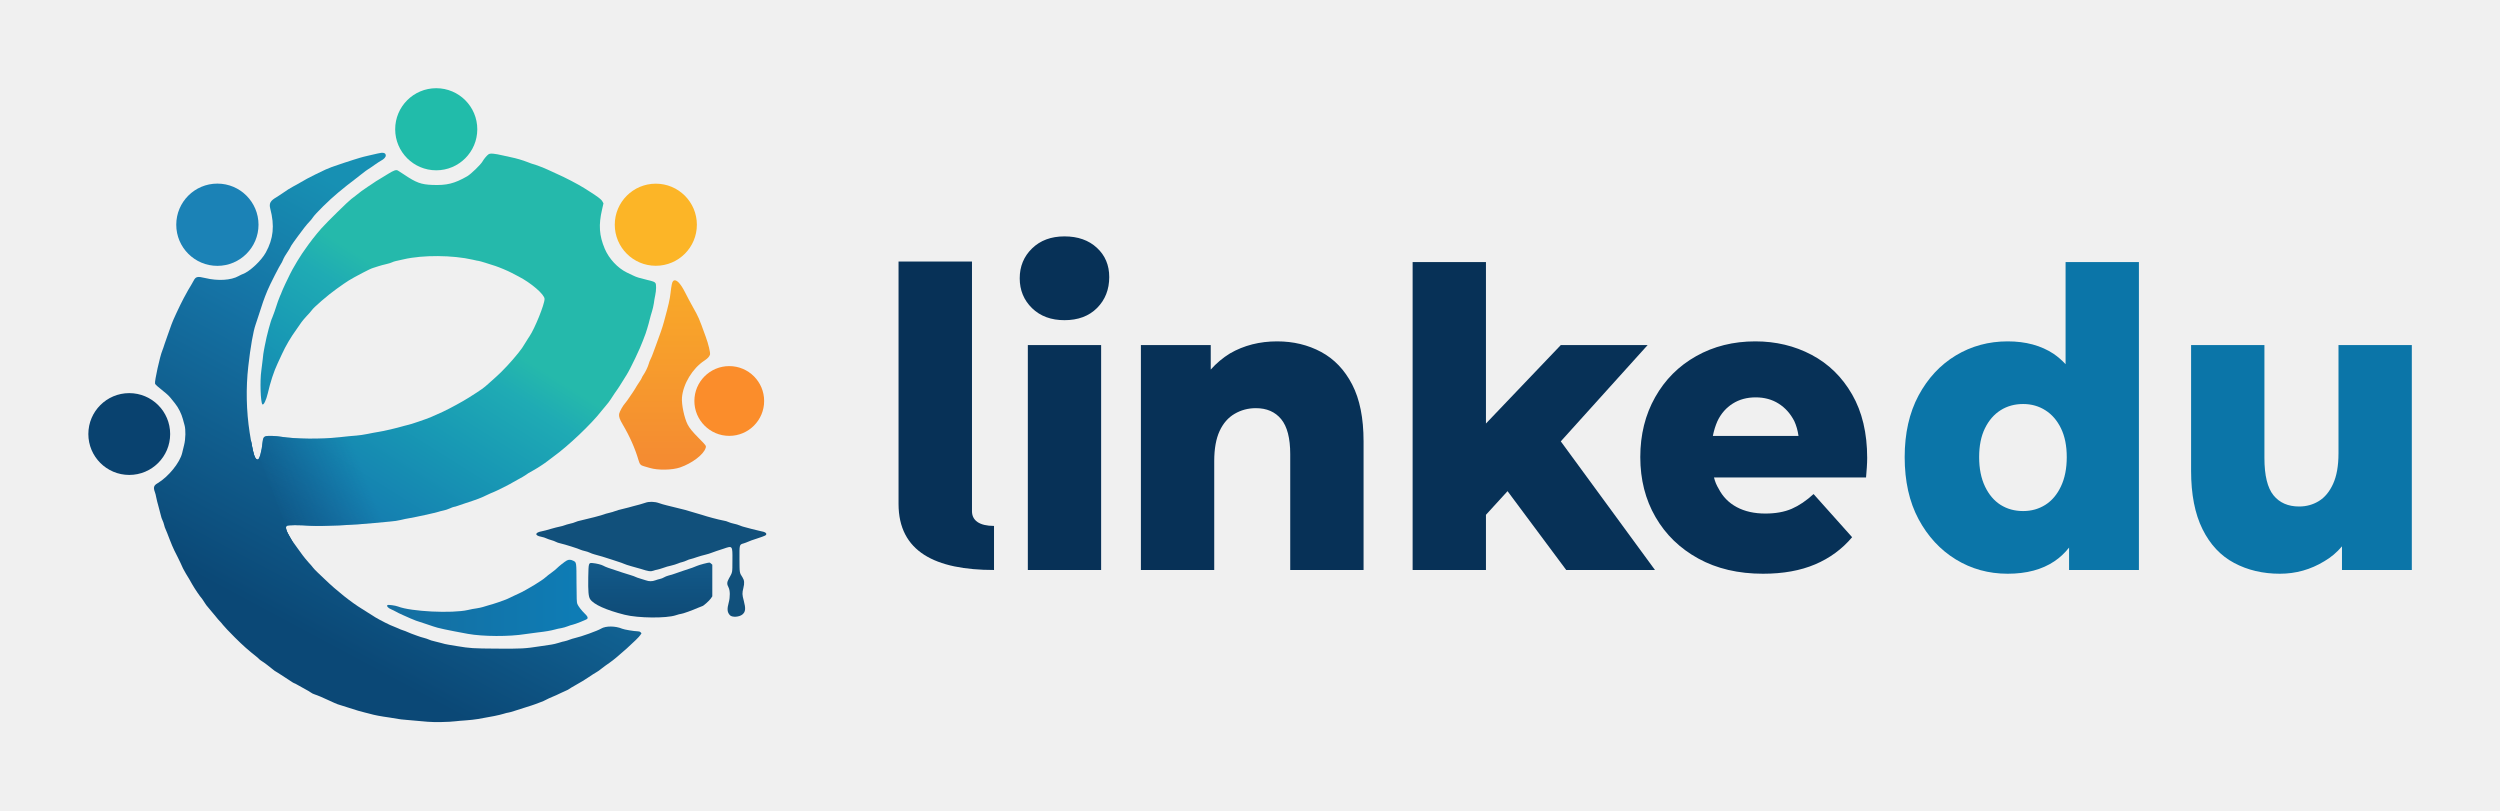
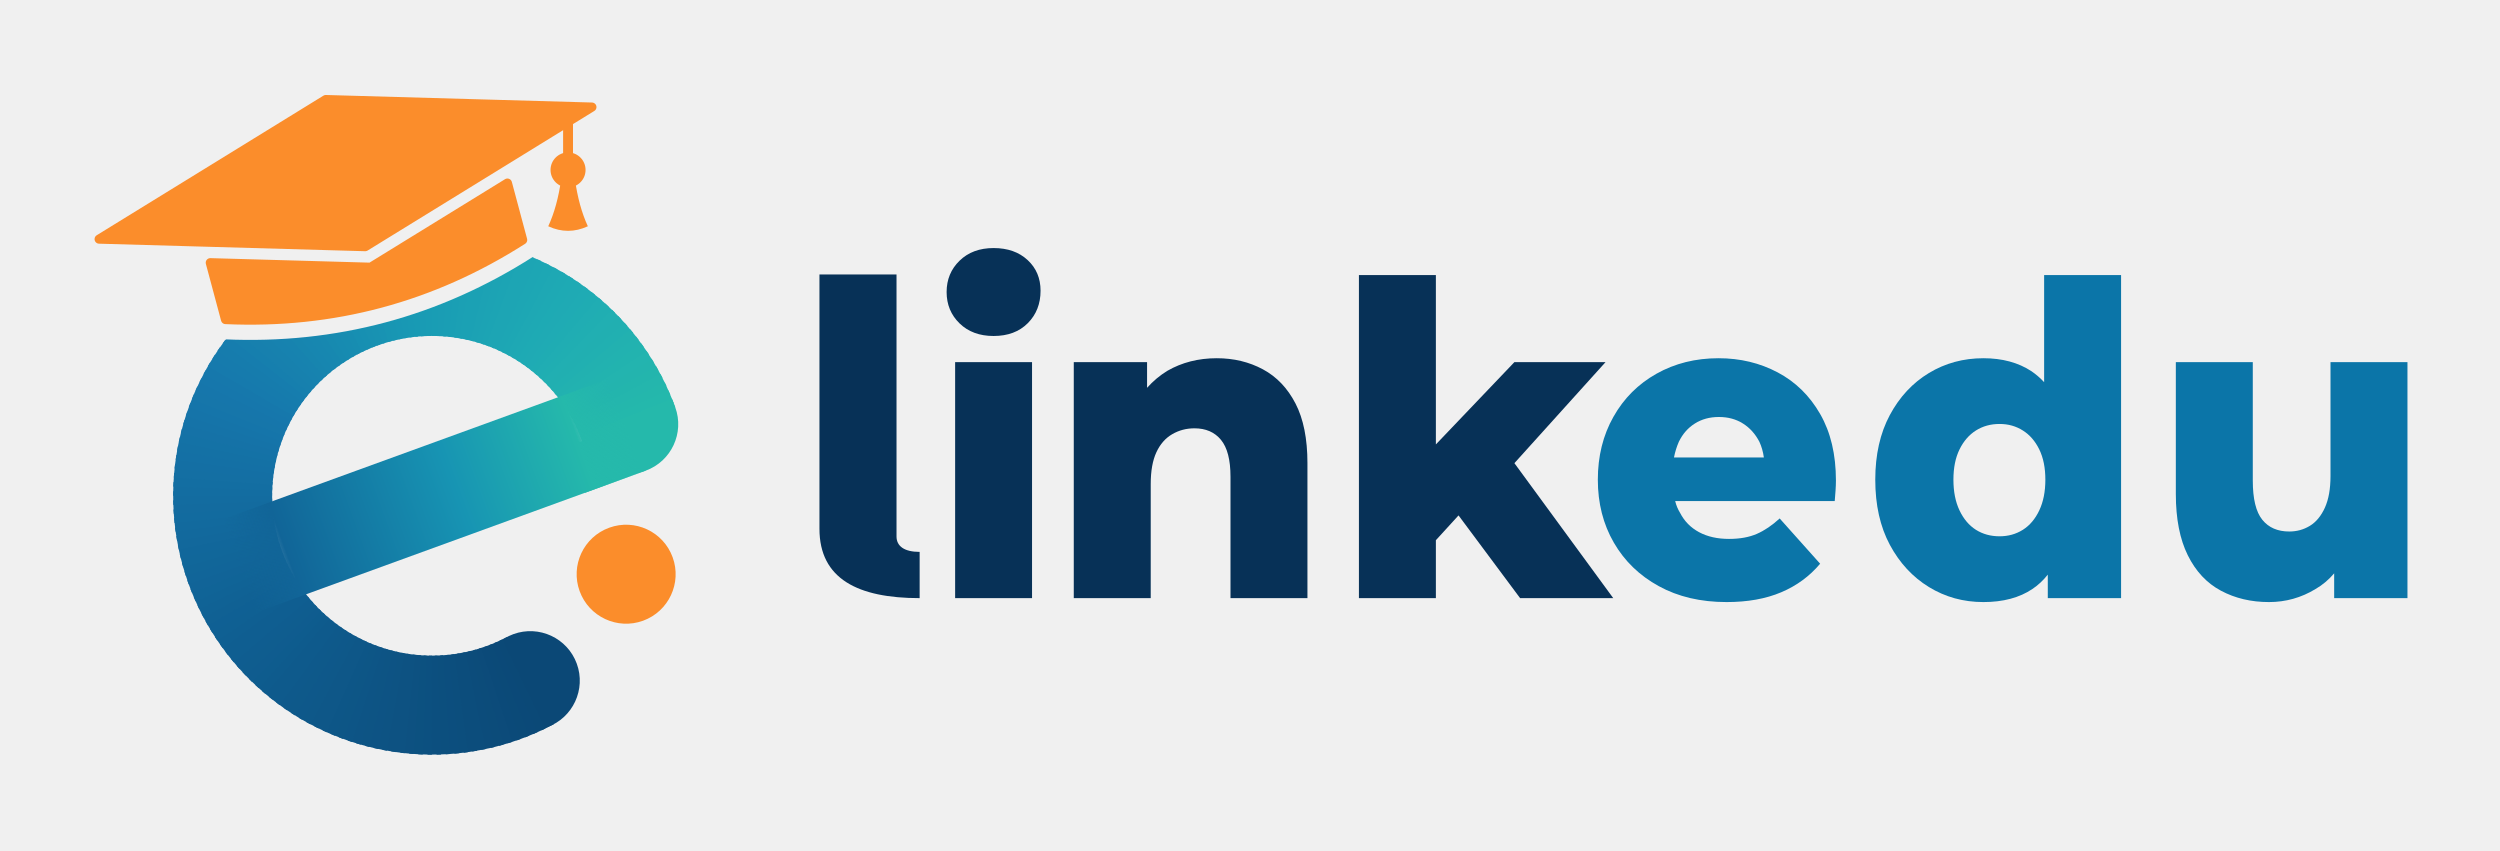
- <svg xmlns="http://www.w3.org/2000/svg" viewBox="-24 -24 680.825 220.7" role="img" aria-labelledby="t">
+ <svg xmlns="http://www.w3.org/2000/svg" viewBox="-24 -24 648.784 220.7" role="img" aria-labelledby="t">
  <defs>
-     <linearGradient id="gC" gradientUnits="userSpaceOnUse" x1="400" y1="830" x2="664" y2="336">
-       <stop offset="0" stop-color="#0b4876" />
-       <stop offset=".64" stop-color="#1573a5" />
-       <stop offset="1" stop-color="#1790b3" />
+     <linearGradient id="gb" gradientUnits="userSpaceOnUse" x1="-275" y1="0" x2="275" y2="0">
+       <stop offset="0.9%" stop-color="#116598" stop-opacity="0" />
+       <stop offset="12.7%" stop-color="#116598" stop-opacity="1" />
+       <stop offset="55.5%" stop-color="#1794b3" stop-opacity="1" />
+       <stop offset="87.3%" stop-color="#25b9ab" stop-opacity="1" />
+       <stop offset="99.1%" stop-color="#25b9ab" stop-opacity="0" />
    </linearGradient>
-     <linearGradient id="gE" gradientUnits="userSpaceOnUse" x1="300" y1="605" x2="478" y2="321">
-       <stop offset="0" stop-color="#1677ac" />
-       <stop offset=".2" stop-color="#1583b1" />
-       <stop offset=".55" stop-color="#1899b4" />
-       <stop offset=".85" stop-color="#1fabb4" />
-       <stop offset="1" stop-color="#25b9ab" />
-     </linearGradient>
-     <linearGradient id="gS" gradientUnits="userSpaceOnUse" x1="470" y1="0" x2="720" y2="0">
-       <stop offset="0" stop-color="#156ea0" />
-       <stop offset="1" stop-color="#0e7cb5" />
-     </linearGradient>
-     <linearGradient id="gO" gradientUnits="userSpaceOnUse" x1="0" y1="320" x2="0" y2="580">
-       <stop offset="0" stop-color="#f9aa28" />
-       <stop offset="1" stop-color="#f48a32" />
-     </linearGradient>
-     <linearGradient id="gB" gradientUnits="userSpaceOnUse" x1="0" y1="706" x2="0" y2="781">
-       <stop offset="0" stop-color="#135a8a" />
-       <stop offset="1" stop-color="#0e4b77" />
-     </linearGradient>
-     <linearGradient id="gF" gradientUnits="userSpaceOnUse" x1="279" y1="552" x2="400" y2="504.6">
-       <stop offset="0" stop-color="#fff" />
-       <stop offset="1" stop-color="#fff" stop-opacity="0" />
-     </linearGradient>
-     <mask id="mF" maskUnits="userSpaceOnUse" x="0" y="0" width="1075" height="1000">
-       <rect width="1075" height="1000" fill="url(#gF)" />
+     <mask id="m" maskUnits="userSpaceOnUse" x="-700" y="-700" width="1400" height="1400">
+       <rect x="-700" y="-700" width="1400" height="1400" fill="#fff" />
+       <g transform="rotate(-15) translate(0 -75) scale(0.8)">
+         <rect x="-242" y="-700" width="484" height="500" fill="#000" />
+         <path fill="#000" stroke="#000" stroke-width="52" stroke-linejoin="round" d="M -202 -277.3 L 0 -217 L 202 -277.3 L 202 -200 Q 0 -136 -202 -200 Z" />
+       </g>
    </mask>
-     <clipPath id="cF">
-       <polygon points="267.1,535.2 392.8,486 462,662.9 336.3,712.1" />
-     </clipPath>
  </defs>
-   <g transform="translate(-11.2 -12.2) scale(0.2)">
-     <path fill="url(#gE)" d="M 601.2 151.1 C 599.1 152.5, 595.1 157.2, 593.1 160.7 C 590.6 165.2, 577.2 178.1, 572.2 181 C 554.7 191, 544.3 193.6, 524.5 192.8 C 509.5 192.2, 502.7 189.8, 486.4 178.8 C 482.5 176.2, 478.7 173.7, 477.9 173.3 C 475.5 171.8, 472.5 172.8, 464.4 177.8 C 460.1 180.5, 455 183.6, 453.1 184.7 C 449.7 186.6, 447.3 188.2, 441.9 191.9 C 440.3 192.9, 438.1 194.4, 436.9 195.2 C 431.1 198.9, 424.9 203.6, 420.2 207.5 C 418.8 208.7, 416.1 210.7, 414.3 212 C 410.6 214.6, 380.3 244.4, 373.7 251.9 C 365.6 261.1, 357.7 271.3, 351.6 280.2 C 350 282.6, 348.1 285.4, 347.2 286.5 C 345 289.5, 336.9 302.9, 334.3 307.8 C 333.1 310.2, 331.6 313, 331 314.1 C 328.8 318.2, 320.1 336.7, 319.4 339.1 C 318.9 340.4, 318.1 342.6, 317.4 343.8 C 316.2 346.2, 313.3 354.4, 309.8 365.3 C 308.6 368.8, 307.3 372.3, 306.9 373.1 C 304.7 377.2, 299 398.4, 296.6 411.6 C 296.4 412.6, 295.9 415.4, 295.4 417.8 C 294.9 420.2, 294.1 425.6, 293.8 429.7 C 293.4 433.8, 292.5 441.1, 291.8 445.9 C 289.8 459.5, 290.8 489.1, 293.3 491.6 C 294.9 493.2, 298.5 485.7, 300.6 476.7 C 304.2 461.1, 308.9 446.7, 314 435.9 C 315.2 433.5, 317.7 428, 319.7 423.6 C 324.9 412.1, 332.2 399.8, 339.7 389.5 C 342.2 386.1, 345.1 381.9, 346.3 380 C 347.6 378.1, 350.9 374.2, 353.7 371.2 C 356.6 368.3, 359.5 364.9, 360.4 363.6 C 362.9 359.7, 382.9 342.4, 394.1 334.5 C 411 322.5, 410.6 322.7, 429.4 312.7 C 435.4 309.5, 441.9 306.4, 443.8 305.9 C 445.6 305.4, 449.2 304.3, 451.6 303.4 C 454 302.6, 458.5 301.4, 461.7 300.7 C 464.8 300, 468.5 298.9, 469.8 298.2 C 471.1 297.6, 473.2 296.8, 474.4 296.6 C 475.6 296.3, 480.6 295.2, 485.6 294.1 C 511.8 288, 552.5 288.3, 580.1 294.7 C 583.7 295.6, 587.2 296.3, 587.8 296.3 C 588.4 296.3, 592.4 297.4, 596.8 298.8 C 601.1 300.2, 607.4 302.2, 610.6 303.2 C 616.1 305, 627.7 309.9, 632.2 312.3 C 633.2 312.9, 637.5 315.1, 641.8 317.3 C 659.2 326.2, 677.5 342, 677.5 348.1 C 677.5 355.4, 664.3 388.1, 656.9 399.1 C 655.9 400.4, 653.9 403.7, 652.3 406.3 C 647.2 414.6, 646.4 415.9, 641.8 421.6 C 633 432.7, 619.6 447.1, 611.2 454.4 C 608.3 457, 603.6 461.2, 600.7 463.8 C 595 469, 591.8 471.4, 574.7 482.2 C 566.2 487.6, 548.8 497.1, 538.8 501.8 C 533.5 504.3, 531.7 505.1, 522.2 509.2 C 517.1 511.4, 493.6 519.4, 492.2 519.4 C 491.7 519.4, 488.9 520.1, 485.9 521 C 476.5 523.8, 458.2 528.1, 451.3 529.1 C 447.6 529.7, 440.9 530.9, 436.3 531.9 C 431.6 532.9, 424.9 533.8, 421.3 534.1 C 417.6 534.3, 407.1 535.3, 397.8 536.4 C 372.5 539.2, 339.3 538.9, 317.8 535.6 C 310.7 534.5, 301.1 534.2, 298.3 534.9 C 295 535.8, 294.1 537.5, 293.5 543.5 C 292.5 555, 289.2 566.9, 286.9 566.9 C 283.4 566.9, 281.6 561.9, 277.8 541.5 L 277.5 540.1 274.1 541.5 C 272.2 542.2, 270.6 543, 270.6 543.3 C 270.6 543.9, 325.6 684.5, 326 684.9 C 326.1 685.1, 328.2 684.4, 330.7 683.5 C 335.9 681.4, 335.9 681.5, 331.4 673.6 C 325 662.3, 324.2 659.3, 326.5 657 C 327.7 655.8, 342.9 655.7, 359 656.9 C 373.6 657.9, 418.9 655.9, 446.3 653.1 C 452.6 652.4, 461.9 651.6, 466.9 651.2 C 472.2 650.8, 478.3 649.9, 481.7 649 C 484.9 648.2, 490.1 647.1, 493.3 646.6 C 501 645.4, 529.6 639.1, 533 637.9 C 534.4 637.4, 537.4 636.6, 539.5 636.2 C 541.7 635.8, 545.6 634.6, 548.2 633.4 C 550.8 632.2, 553.5 631.2, 554.1 631.2 C 554.8 631.2, 556.9 630.6, 558.8 629.9 C 560.6 629.3, 565.6 627.6, 569.7 626.2 C 586 620.9, 590.2 619.3, 597.6 615.7 C 601.9 613.7, 607 611.3, 609.1 610.6 C 612.9 609.1, 631 600, 633.8 598.1 C 634.6 597.5, 638.4 595.4, 642.2 593.4 C 646 591.4, 650 589.1, 651.2 588.2 C 653.3 586.5, 656.3 584.7, 662.5 581.3 C 667.8 578.4, 678 571.7, 681.2 569.1 C 682.8 567.8, 686.5 565.1, 689.4 562.9 C 709.7 548.3, 741.3 518.3, 754.9 500.7 C 756.4 498.8, 759.3 495.4, 761.2 493.1 C 763.2 490.9, 766.1 487.1, 767.6 484.7 C 772.2 477.6, 773.6 475.5, 776.4 471.6 C 777.9 469.5, 780.8 465.1, 782.8 461.7 C 784.9 458.3, 787.7 453.8, 789.1 451.6 C 794.1 443.9, 808.1 414.4, 811.3 405.2 C 812.2 402.5, 813.3 399.6, 813.7 398.9 C 814.8 396.8, 819.3 382.2, 820.6 376.3 C 821.3 373.3, 822.7 368.4, 823.7 365.3 C 824.7 362.2, 825.9 357.1, 826.3 354.1 C 826.7 351, 827.5 346, 828.2 343 C 829.6 336.3, 829.8 328.3, 828.5 326.5 C 827.3 324.8, 825.6 324.1, 817.5 322.2 C 806.7 319.6, 802.6 318.4, 798.2 316.2 C 795.9 315.1, 792 313.2, 789.4 312 C 777 305.9, 765.3 293.4, 759.5 279.8 C 751.9 261.9, 750.9 247.2, 755.8 226.3 L 757.7 217.9 756.2 215.2 C 754.8 212.5, 750.1 208.9, 737.6 201 C 736 200, 733.3 198.3, 731.6 197.2 C 722.7 191.6, 705.2 182.5, 693.1 177.2 C 689.5 175.6, 684.6 173.3, 682.2 172.2 C 677.8 170, 663 164.4, 661.8 164.4 C 661.4 164.4, 658.3 163.3, 654.8 161.9 C 647.7 159.1, 638.7 156.5, 632.2 155.2 C 629.8 154.7, 624.9 153.7, 621.3 152.8 C 608.8 149.9, 603.6 149.5, 601.2 151.1" />
-     <path clip-path="url(#cF)" mask="url(#mF)" fill="url(#gC)" d="M 601.2 151.1 C 599.1 152.5, 595.1 157.2, 593.1 160.7 C 590.6 165.2, 577.2 178.1, 572.2 181 C 554.7 191, 544.3 193.6, 524.5 192.8 C 509.5 192.2, 502.7 189.8, 486.4 178.8 C 482.5 176.2, 478.7 173.7, 477.9 173.3 C 475.5 171.8, 472.5 172.8, 464.4 177.8 C 460.1 180.5, 455 183.6, 453.1 184.7 C 449.7 186.6, 447.3 188.2, 441.9 191.9 C 440.3 192.9, 438.1 194.4, 436.9 195.2 C 431.1 198.9, 424.9 203.6, 420.2 207.5 C 418.8 208.7, 416.1 210.7, 414.3 212 C 410.6 214.6, 380.3 244.4, 373.7 251.9 C 365.6 261.1, 357.7 271.3, 351.6 280.2 C 350 282.6, 348.1 285.4, 347.2 286.5 C 345 289.5, 336.9 302.9, 334.3 307.8 C 333.1 310.2, 331.6 313, 331 314.1 C 328.8 318.2, 320.1 336.7, 319.4 339.1 C 318.9 340.4, 318.1 342.6, 317.4 343.8 C 316.2 346.2, 313.3 354.4, 309.8 365.3 C 308.6 368.8, 307.3 372.3, 306.9 373.1 C 304.7 377.2, 299 398.4, 296.6 411.6 C 296.4 412.6, 295.9 415.4, 295.4 417.8 C 294.9 420.2, 294.1 425.6, 293.8 429.7 C 293.4 433.8, 292.5 441.1, 291.8 445.9 C 289.8 459.5, 290.8 489.1, 293.3 491.6 C 294.9 493.2, 298.5 485.7, 300.6 476.7 C 304.2 461.1, 308.9 446.7, 314 435.9 C 315.2 433.5, 317.7 428, 319.7 423.6 C 324.9 412.1, 332.2 399.8, 339.7 389.5 C 342.2 386.1, 345.1 381.9, 346.3 380 C 347.6 378.1, 350.9 374.2, 353.7 371.2 C 356.6 368.3, 359.5 364.9, 360.4 363.6 C 362.9 359.7, 382.9 342.4, 394.1 334.5 C 411 322.5, 410.6 322.7, 429.4 312.7 C 435.4 309.5, 441.9 306.4, 443.8 305.9 C 445.6 305.4, 449.2 304.3, 451.6 303.4 C 454 302.6, 458.5 301.4, 461.7 300.7 C 464.8 300, 468.5 298.9, 469.8 298.2 C 471.1 297.6, 473.2 296.8, 474.4 296.6 C 475.6 296.3, 480.6 295.2, 485.6 294.1 C 511.8 288, 552.5 288.3, 580.1 294.7 C 583.7 295.6, 587.2 296.3, 587.8 296.3 C 588.4 296.3, 592.4 297.4, 596.8 298.8 C 601.1 300.2, 607.4 302.2, 610.6 303.2 C 616.1 305, 627.7 309.9, 632.2 312.3 C 633.2 312.9, 637.5 315.1, 641.8 317.3 C 659.2 326.2, 677.5 342, 677.5 348.1 C 677.5 355.4, 664.3 388.1, 656.9 399.1 C 655.9 400.4, 653.9 403.7, 652.3 406.3 C 647.2 414.6, 646.4 415.9, 641.8 421.6 C 633 432.7, 619.6 447.1, 611.2 454.4 C 608.3 457, 603.6 461.2, 600.7 463.8 C 595 469, 591.8 471.4, 574.7 482.2 C 566.2 487.6, 548.8 497.1, 538.8 501.8 C 533.5 504.3, 531.7 505.1, 522.2 509.2 C 517.1 511.4, 493.6 519.4, 492.2 519.4 C 491.7 519.4, 488.9 520.1, 485.9 521 C 476.5 523.8, 458.2 528.1, 451.3 529.1 C 447.6 529.7, 440.9 530.9, 436.3 531.9 C 431.6 532.9, 424.9 533.8, 421.3 534.1 C 417.6 534.3, 407.1 535.3, 397.8 536.4 C 372.5 539.2, 339.3 538.9, 317.8 535.6 C 310.7 534.5, 301.1 534.2, 298.3 534.9 C 295 535.8, 294.1 537.5, 293.5 543.5 C 292.5 555, 289.2 566.9, 286.9 566.9 C 283.4 566.9, 281.6 561.9, 277.8 541.5 L 277.5 540.1 274.1 541.5 C 272.2 542.2, 270.6 543, 270.6 543.3 C 270.6 543.9, 325.6 684.5, 326 684.9 C 326.1 685.1, 328.2 684.4, 330.7 683.5 C 335.9 681.4, 335.9 681.5, 331.4 673.6 C 325 662.3, 324.2 659.3, 326.5 657 C 327.7 655.8, 342.9 655.7, 359 656.9 C 373.6 657.9, 418.9 655.9, 446.3 653.1 C 452.6 652.4, 461.9 651.6, 466.9 651.2 C 472.2 650.8, 478.3 649.9, 481.7 649 C 484.9 648.2, 490.1 647.1, 493.3 646.6 C 501 645.4, 529.6 639.1, 533 637.9 C 534.4 637.4, 537.4 636.6, 539.5 636.2 C 541.7 635.8, 545.6 634.6, 548.2 633.4 C 550.8 632.2, 553.5 631.2, 554.1 631.2 C 554.8 631.2, 556.9 630.6, 558.8 629.9 C 560.6 629.3, 565.6 627.6, 569.7 626.2 C 586 620.9, 590.2 619.3, 597.6 615.7 C 601.9 613.7, 607 611.3, 609.1 610.6 C 612.9 609.1, 631 600, 633.8 598.1 C 634.6 597.5, 638.4 595.4, 642.2 593.4 C 646 591.4, 650 589.1, 651.2 588.2 C 653.3 586.5, 656.3 584.7, 662.5 581.3 C 667.8 578.4, 678 571.7, 681.2 569.1 C 682.8 567.8, 686.5 565.1, 689.4 562.9 C 709.7 548.3, 741.3 518.3, 754.9 500.7 C 756.4 498.8, 759.3 495.4, 761.2 493.1 C 763.2 490.9, 766.1 487.1, 767.6 484.7 C 772.2 477.6, 773.6 475.5, 776.4 471.6 C 777.9 469.5, 780.8 465.1, 782.8 461.7 C 784.9 458.3, 787.7 453.8, 789.1 451.6 C 794.1 443.9, 808.1 414.4, 811.3 405.2 C 812.2 402.5, 813.3 399.6, 813.7 398.9 C 814.8 396.8, 819.3 382.2, 820.6 376.3 C 821.3 373.3, 822.7 368.4, 823.7 365.3 C 824.7 362.2, 825.9 357.1, 826.3 354.1 C 826.7 351, 827.5 346, 828.2 343 C 829.6 336.3, 829.8 328.3, 828.5 326.5 C 827.3 324.8, 825.6 324.1, 817.5 322.2 C 806.7 319.6, 802.6 318.4, 798.2 316.2 C 795.9 315.1, 792 313.2, 789.4 312 C 777 305.9, 765.3 293.4, 759.5 279.8 C 751.9 261.9, 750.9 247.2, 755.8 226.3 L 757.7 217.9 756.2 215.2 C 754.8 212.5, 750.1 208.9, 737.6 201 C 736 200, 733.3 198.3, 731.6 197.2 C 722.7 191.6, 705.2 182.5, 693.1 177.2 C 689.5 175.6, 684.6 173.3, 682.2 172.2 C 677.8 170, 663 164.4, 661.8 164.4 C 661.4 164.4, 658.3 163.3, 654.8 161.9 C 647.7 159.1, 638.7 156.5, 632.2 155.2 C 629.8 154.7, 624.9 153.7, 621.3 152.8 C 608.8 149.9, 603.6 149.5, 601.2 151.1" />
-     <path fill="url(#gC)" d="M 450.3 150 C 447.9 150.6, 442.4 151.9, 438.1 152.8 C 433.8 153.7, 428.2 155.2, 425.6 156 C 423 156.8, 419.4 158, 417.5 158.5 C 413.6 159.6, 397.3 165.1, 387.8 168.4 C 381.9 170.6, 378.3 172.2, 365.3 178.6 C 356.4 183, 351.4 185.7, 345 189.5 C 341.7 191.4, 337.4 193.9, 335.3 194.9 C 330.8 197.3, 327 199.7, 320.3 204.4 C 317.6 206.3, 314 208.6, 312.5 209.5 C 304 214.4, 302.2 217.9, 304 225.1 C 310.1 248.3, 308.3 265.9, 298 284.7 C 291.9 295.9, 276 310.8, 266.7 314.1 C 265.3 314.6, 262.6 315.9, 260.9 316.9 C 250.5 322.7, 232.7 323.8, 215.5 319.6 C 204.8 317, 202.5 317.6, 199.6 323.3 C 198.7 325.1, 197.2 327.7, 196.3 329.1 C 194.8 331.2, 190.3 339.3, 186.1 347.1 C 181 356.7, 170.9 378.3, 169.5 382.8 C 168.5 385.9, 166.3 392, 164.7 396.3 C 163.1 400.5, 161 406.6, 160 409.7 C 159.1 412.8, 157.7 416.7, 157 418.4 C 153.8 425.9, 146.3 460, 147.1 463.3 C 147.4 464.6, 150.3 467.2, 162.4 476.9 C 164.3 478.5, 166.9 481, 168.1 482.6 C 169.3 484.1, 172.1 487.6, 174.3 490.3 C 178.9 496, 183.1 504.4, 185 511.6 C 185.7 514.3, 186.7 518.1, 187.3 520 C 189 525.9, 188.8 538.8, 186.7 546.9 C 185.8 550.5, 184.6 555.3, 184.1 557.6 C 181.1 570.8, 165.3 590.3, 150.4 599.1 C 145.4 602, 144.6 604.7, 146.8 610.8 C 147.5 612.6, 148.4 615.9, 148.7 618.1 C 149.1 620.4, 150.5 626.1, 151.9 630.9 C 153.2 635.8, 154.7 641.2, 155.1 643.1 C 155.5 645, 156.4 647.9, 157.3 649.5 C 158.1 651.1, 159.1 654, 159.5 655.8 C 159.8 657.6, 160.8 660.3, 161.6 661.9 C 162.3 663.4, 164.7 669.3, 166.8 675 C 169 680.7, 171.9 687.7, 173.4 690.6 C 174.9 693.5, 176.8 697.3, 177.7 699.1 C 178.6 700.8, 180.3 704.3, 181.5 706.9 C 182.7 709.5, 184.4 713.1, 185.2 715 C 186.1 716.9, 187.9 720.1, 189.2 722.2 C 193.1 728.5, 193.9 729.8, 197.8 736.8 C 201.6 743.4, 208 752.8, 211.4 756.7 C 212.3 757.9, 213.7 760, 214.5 761.4 C 215.2 762.9, 218 766.6, 220.8 769.7 C 223.5 772.8, 227.4 777.4, 229.4 780 C 231.4 782.6, 233.9 785.5, 235 786.6 C 236.1 787.6, 238.2 790, 239.6 791.9 C 241 793.8, 248.2 801.4, 255.7 808.9 C 267.3 820.4, 273.5 825.9, 286.5 836.2 C 287.6 837.1, 288.6 838.1, 288.9 838.5 C 289.2 838.9, 290.8 840.2, 292.6 841.3 C 295.5 843, 303.2 848.9, 308.4 853.2 C 309.4 854.1, 311 855.2, 311.9 855.6 C 313.3 856.4, 322.6 862.3, 331.9 868.5 C 334.1 870, 336.2 871.3, 336.6 871.3 C 337 871.3, 338.9 872.3, 341 873.5 C 343 874.7, 347.6 877.3, 351.2 879.2 C 354.8 881.1, 358.6 883.3, 359.5 884.1 C 360.5 884.9, 362.7 886, 364.4 886.5 C 366.1 887, 369.8 888.5, 372.7 889.7 C 375.5 891, 380.3 893.1, 383.4 894.5 C 386.5 895.9, 390 897.5, 391.3 898.1 C 392.5 898.7, 394.4 899.5, 395.6 899.9 C 399.3 901, 418.1 906.9, 423.8 908.8 C 426.7 909.7, 430.8 910.8, 432.8 911.2 C 434.9 911.6, 438.3 912.5, 440.3 913.1 C 444.8 914.5, 454.4 916.4, 466.9 918.1 C 471.9 918.9, 477.1 919.7, 478.4 920 C 479.8 920.3, 484.6 920.9, 489.1 921.2 C 497.8 922, 506.6 922.8, 518.4 923.8 C 526.6 924.6, 548.4 924.2, 556.3 923.1 C 558.8 922.8, 565.1 922.2, 570.2 921.9 C 575.3 921.6, 582.9 920.7, 587.1 920 C 604.1 917.1, 615.6 914.8, 621.1 913.1 C 624.3 912.1, 627.5 911.3, 628.2 911.3 C 628.9 911.3, 632.5 910.3, 636.2 909.1 C 639.8 907.9, 647 905.6, 652.2 904 C 657.3 902.4, 663 900.6, 664.7 899.9 C 666.4 899.2, 669.8 897.9, 672.1 897.1 C 674.5 896.3, 677.9 894.8, 679.6 893.8 C 681.4 892.8, 685.1 891.1, 687.8 890 C 690.6 888.9, 696.2 886.4, 700.4 884.3 C 704.6 882.3, 708.3 880.6, 708.5 880.6 C 708.7 880.6, 709.8 880, 710.9 879.2 C 711.9 878.4, 715.8 876.1, 719.4 874.1 C 726.2 870.3, 733.4 866, 736.6 863.7 C 740.8 860.8, 746.9 856.9, 748.8 855.9 C 749.9 855.4, 752.8 853.3, 755.2 851.3 C 757.7 849.3, 762.5 845.8, 765.9 843.5 C 775.5 837.1, 805.1 810.4, 808 805.6 L 809.5 803.2 808.2 801.9 C 807.2 801, 806.1 800.6, 804.1 800.6 C 799.9 800.6, 785.9 798.3, 783.2 797.1 C 773.9 793.2, 761 793.1, 754.6 796.9 C 750 799.8, 727.2 808, 719.2 809.7 C 716.9 810.2, 713.4 811.3, 711.4 812.1 C 709.4 812.9, 706.5 813.8, 705 814.1 C 703.5 814.3, 699.8 815.3, 696.8 816.3 C 693.8 817.3, 689.3 818.3, 686.8 818.7 C 684.3 819, 677.6 820, 672 820.9 C 651.2 824.2, 645.3 824.5, 611.8 824.2 C 580.2 824, 575.7 823.7, 559.1 820.9 C 556 820.4, 550.8 819.5, 547.5 819 C 544.2 818.5, 539.3 817.4, 536.6 816.5 C 533.8 815.7, 529.6 814.6, 527.1 814.1 C 524.6 813.6, 521.5 812.6, 520.1 811.9 C 518.7 811.2, 515.6 810.2, 513.3 809.6 C 511 809.1, 506.7 807.7, 503.8 806.6 C 500.8 805.5, 497.3 804.2, 495.9 803.7 C 494.6 803.3, 492.2 802.3, 490.6 801.5 C 489.1 800.8, 486.4 799.7, 484.6 799.2 C 482.9 798.7, 480.1 797.6, 478.4 796.7 C 476.7 795.9, 473.8 794.7, 471.9 794 C 468 792.8, 453.6 785.5, 447.3 781.7 C 445 780.2, 440.4 777.3, 437 775.2 C 433.7 773, 430.1 770.7, 429.1 770.2 C 414.6 761.4, 394.4 745.4, 378.4 729.9 C 375.3 726.9, 370.9 722.7, 368.5 720.5 C 366.1 718.3, 363.4 715.4, 362.4 714.1 C 361.4 712.7, 358.6 709.4, 356.1 706.8 C 353.7 704.2, 350 699.6, 347.9 696.8 C 345.8 693.9, 342.8 689.8, 341.3 687.7 C 330 672.6, 325.4 664.3, 325.5 659.4 C 325.5 657.1, 322 647.6, 307.7 610.9 C 288 560.7, 289.5 564.3, 288.7 565.8 C 287.1 568.7, 283.2 565.4, 281.7 559.9 C 280.3 555.2, 278.8 548.1, 277.9 541.9 C 277.4 539, 276.6 533.8, 276 530.3 C 271.4 501, 270.7 469.4, 274.1 439.7 C 277 413.7, 280.9 391.8, 284 383.1 C 284.8 380.9, 286.5 375.8, 287.7 371.9 C 293.1 354.8, 295.4 348.1, 300.3 336.3 C 303.2 329.1, 317.3 301.5, 319.1 299.4 C 319.5 298.9, 320.5 297, 321.2 295.2 C 322.4 292.1, 324.6 288.3, 328.8 282.1 C 329.8 280.7, 330.9 278.7, 331.3 277.8 C 331.6 276.8, 333.7 273.6, 335.8 270.7 C 338 267.7, 340.6 264.1, 341.6 262.7 C 346.9 255.2, 354.6 245.5, 357.2 243 C 358.8 241.4, 360.9 238.9, 361.8 237.4 C 365.2 232.1, 384.5 213.1, 396.4 203.3 C 407.8 193.9, 409.5 192.6, 418.3 185.9 C 419.2 185.3, 423.5 181.9, 427.9 178.4 C 432.3 174.9, 436.6 171.7, 437.5 171.3 C 438.4 170.8, 442.2 168.3, 445.9 165.6 C 449.7 163, 453.7 160.3, 454.8 159.8 C 458.7 157.8, 461.3 155, 461.3 152.8 C 461.3 149, 457.6 148.1, 450.3 150" />
-     <path fill="url(#gS)" d="M 707.8 704.2 C 705 705.7, 696.9 712.1, 694.4 714.7 C 693.2 716, 689.8 718.7, 686.9 720.8 C 684 722.9, 680.4 725.6, 679.1 726.9 C 677.7 728.2, 674.5 730.5, 671.9 732.2 C 669.3 733.8, 665.8 736.1, 664.1 737.2 C 659 740.4, 645.5 748, 642.8 749 C 641.4 749.6, 638.3 751, 635.9 752.2 C 633.5 753.3, 629.6 755.2, 627.3 756.3 C 622.3 758.6, 606.4 764, 600.9 765.3 C 598.9 765.8, 595.6 766.8, 593.6 767.5 C 591.6 768.1, 587.7 769, 584.8 769.4 C 582 769.7, 576.7 770.7, 573.1 771.6 C 551.6 776.5, 495.7 773.8, 478.1 766.9 C 474.3 765.4, 464.4 764.1, 463.5 765 C 462.2 766.3, 464.5 769, 468.5 770.6 C 470.5 771.5, 473.5 772.9, 475 773.8 C 476.6 774.8, 480.8 776.8, 484.4 778.4 C 488 780, 492.8 782.1, 495 783.1 C 499.8 785.3, 503.9 786.8, 514.2 790 C 518.5 791.3, 523.8 793.1, 526.1 794 C 532.1 796.2, 544.8 798.9, 573.1 804.1 C 593.6 807.8, 629.5 808, 651.4 804.4 C 655.6 803.8, 663 802.8, 667.8 802.2 C 678.8 801, 686.6 799.6, 691.9 798.1 C 694.1 797.5, 697.8 796.6, 700.2 796.3 C 702.5 795.9, 706.5 794.8, 708.9 793.8 C 711.4 792.8, 714.5 791.8, 715.8 791.6 C 719.1 791, 735.1 784.6, 735.7 783.6 C 736.8 781.9, 736.1 780.3, 732.3 776.6 C 727.7 772.1, 723.4 766.5, 722.1 763.3 C 721.3 761.3, 721.1 756.8, 721 735 C 720.9 705.8, 721.1 706.8, 716.3 704.4 C 713.3 702.9, 710.4 702.8, 707.8 704.2" />
-     <path fill="url(#gO)" d="M 852.6 323.7 C 851.1 325.1, 850.4 328.6, 849 340.3 C 848.1 348.5, 846.4 356, 840.1 379.1 C 838.2 386.1, 834.8 396.3, 829.6 410 C 828 414.3, 825.9 419.9, 825 422.5 C 824.1 425.1, 822.6 428.6, 821.7 430.3 C 820.8 432, 819.8 434.7, 819.4 436.3 C 818.3 440.3, 815 447.3, 812.3 451.2 C 811 453, 810 454.9, 810 455.3 C 810 455.8, 808.2 458.8, 806 462 C 803.8 465.2, 801.6 468.8, 801 470 C 800.3 471.2, 799 473.3, 798 474.7 C 797 476.1, 794.6 479.6, 792.7 482.5 C 790.8 485.4, 788.3 488.8, 787.2 490 C 784.2 493.2, 779.5 501.7, 779 504.7 C 778.5 508.3, 779.8 512, 783.8 518.8 C 793.3 534.8, 800.9 551.9, 805.5 567.8 C 807.1 573.3, 808.4 574.7, 813 575.9 C 815 576.5, 818.5 577.5, 820.9 578.2 C 831.8 581.5, 851.2 581.2, 862 577.5 C 878.3 571.9, 894 560, 896.8 551.1 C 897.8 548, 897.8 548, 887.3 537.4 C 878.9 528.9, 874.8 523.9, 872.3 519 C 867.7 510, 863.9 491.7, 864.6 482.3 C 866.2 463.8, 878.9 442.7, 894.9 432.2 C 899.6 429.1, 902.1 426.4, 902.8 423.7 C 903.4 421.2, 900.5 409, 896.9 399.4 C 887.3 372.9, 887.8 374, 879.1 358.4 C 876 352.9, 871.6 344.6, 869.3 340 C 862.4 326.1, 856.2 320.1, 852.6 323.7" />
-     <circle cx="530" cy="117" r="55.9" fill="#21bcaa" />
-     <circle cx="232" cy="247" r="56" fill="#1b82b6" />
-     <circle cx="829" cy="247" r="55.9" fill="#fcb527" />
-     <circle cx="929" cy="487" r="47.5" fill="#fb8d2b" />
-     <circle cx="112" cy="532" r="55.7" fill="#09426f" />
-     <path fill="url(#gB)" d="M 894.1 708.7 C 890.3 709.7, 886.3 710.9, 885.1 711.5 C 883 712.6, 876.9 714.8, 865.3 718.5 C 861.5 719.8, 856.7 721.4, 854.6 722.2 C 852.5 723, 848.9 724.1, 846.6 724.6 C 844.4 725.2, 841.4 726.3, 840.1 727.2 C 838.8 728, 836.4 729, 834.7 729.3 C 833 729.7, 830.1 730.5, 828.3 731.2 C 824.1 732.8, 819.7 732.8, 815.4 731.2 C 813.5 730.5, 809.9 729.4, 807.4 728.7 C 804.9 728, 802.2 727, 801.5 726.6 C 800.7 726.1, 797.6 725, 794.6 724.1 C 791.5 723.2, 786.5 721.7, 783.4 720.6 C 780.3 719.5, 776.1 718.1, 774.1 717.5 C 767.2 715.4, 759.7 712.7, 757.5 711.3 C 755 709.9, 748.4 708.2, 743 707.7 C 737.4 707.2, 737.4 707.3, 737 726.8 C 736.7 746.5, 737.3 753.4, 739.6 756.9 C 744.4 764.1, 761.2 771.7, 786.6 778.1 C 804.9 782.7, 843.1 783.1, 856.1 778.8 C 859.3 777.7, 862.5 776.9, 863.3 776.9 C 865.2 776.9, 879.1 771.9, 886 768.8 C 889.2 767.4, 892 766.3, 892.3 766.3 C 893.6 766.3, 901.6 759.2, 903.7 756.2 L 905.9 753 905.9 731.4 L 905.9 709.9 904.2 708.4 C 902.1 706.6, 902.7 706.6, 894.1 708.7" />
-     <path fill="#11507b" d="M 814.4 625.7 C 812.5 626.4, 809.3 627.4, 807.2 627.9 C 805.1 628.4, 801 629.5, 798.1 630.3 C 795.2 631.2, 789.2 632.7, 784.7 633.8 C 780.2 634.8, 775.3 636.2, 773.7 636.9 C 772.1 637.6, 768.3 638.7, 765.3 639.4 C 762.3 640.1, 759.4 640.9, 758.7 641.3 C 757.1 642.2, 734.8 648, 727.6 649.5 C 724.4 650.1, 720.7 651.2, 719.4 651.9 C 718 652.6, 714.7 653.6, 712.1 654.1 C 709.4 654.7, 706.1 655.7, 704.6 656.3 C 703.1 656.9, 700.2 657.7, 698 658.1 C 695.8 658.5, 690.4 659.9, 685.9 661.2 C 681.5 662.6, 676 664, 673.8 664.4 C 664.1 666.1, 663.7 670.2, 673 671.9 C 675.3 672.3, 678.5 673.3, 680 674.1 C 681.5 674.8, 684.6 675.9, 686.8 676.5 C 689 677.1, 691.8 678.1, 692.9 678.8 C 694 679.5, 697 680.5, 699.5 681 C 704.6 682.1, 723.8 688.1, 726.6 689.6 C 727.6 690.1, 730.1 690.8, 732.2 691.3 C 734.3 691.7, 737.3 692.7, 738.9 693.5 C 740.5 694.3, 743.5 695.4, 745.5 695.9 C 749.2 696.7, 763 700.9, 769.7 703.2 C 771.8 703.9, 775.6 705.1, 778.2 706 C 780.9 706.8, 784.1 708, 785.4 708.6 C 786.7 709.3, 791.6 710.9, 796.3 712.2 C 800.9 713.4, 806.4 715, 808.4 715.6 C 819.4 719.1, 821.7 719.4, 825.3 718.2 C 827.2 717.5, 829.8 716.8, 831.3 716.6 C 832.7 716.3, 836.2 715.3, 839 714.3 C 841.8 713.2, 846.6 711.8, 849.7 711.2 C 852.8 710.5, 856.9 709.2, 858.8 708.4 C 860.6 707.6, 863.5 706.6, 865.2 706.3 C 866.9 705.9, 869.5 704.9, 871.2 704.1 C 872.8 703.3, 875.2 702.4, 876.6 702.2 C 878 701.9, 881.7 700.8, 885 699.6 C 888.3 698.5, 893.4 697, 896.5 696.3 C 899.5 695.6, 903.3 694.4, 904.9 693.7 C 906.5 693, 909.6 691.9, 911.9 691.2 C 914.1 690.6, 918.4 689.2, 921.4 688.1 C 933.5 683.9, 933.5 683.8, 933.3 704.1 C 933.2 721.7, 933.6 719.6, 928.5 728.8 C 925.7 733.8, 925.6 736.4, 928 740.8 C 930.2 745, 930.3 753.8, 928.3 761.3 C 925.8 770.4, 926.2 774.7, 929.9 778.7 C 932.9 781.9, 942.6 781.3, 946.9 777.7 C 951.2 774.1, 951.6 769.7, 948.8 759.1 C 946.5 750.9, 946.5 748.4, 948.2 741.7 C 949.9 734.9, 949.6 731.2, 947 727.1 C 942.9 720.9, 943 721.3, 942.9 702.5 C 942.8 682.3, 942.7 682.6, 948.6 680.9 C 950.6 680.3, 953.2 679.3, 954.5 678.7 C 955.8 678, 961.5 675.9, 967.3 674.1 C 978.3 670.5, 979.4 669.9, 979.4 668.1 C 979.4 666.4, 977.1 665.2, 972.5 664.4 C 970.3 664, 964.5 662.6, 959.7 661.3 C 954.9 659.9, 950 658.7, 948.8 658.4 C 947.7 658.2, 945.2 657.3, 943.3 656.5 C 941.4 655.6, 937.8 654.6, 935.3 654.1 C 932.8 653.6, 929.6 652.6, 928.1 651.9 C 926.7 651.1, 923.3 650.1, 920.5 649.7 C 914.8 648.7, 899 644.5, 891.9 642.1 C 889.3 641.2, 885.5 640.1, 883.4 639.6 C 881.4 639.1, 878 638.1, 875.9 637.4 C 873.9 636.7, 870.6 635.7, 868.8 635.3 C 860.8 633.2, 849.3 630.4, 843.8 629.1 C 840.5 628.3, 835.8 627, 833.2 626 C 827.3 623.9, 819.6 623.7, 814.4 625.7" />
+   <g transform="translate(-44.041 -37.113) scale(0.247)">
+     <g transform="translate(535 574)">
+       <g mask="url(#m)">
+         <g transform="scale(.8) rotate(-20)">
+           <g fill="none" stroke-width="130">
+             <rect x="190" y="0" width="85" height="65" fill="#25b9ab" stroke="none" />
+             <circle cx="275" cy="0" r="65" fill="#25b9ab" stroke="none" />
+             <circle cx="38.3" cy="272.3" r="65" fill="#0b4876" stroke="none" />
+             <path stroke="#0b4876" d="M 38.3 272.3 A 275 275 0 0 1 24 274" />
+             <path stroke="#0b4977" d="M 28.7 273.5 A 275 275 0 0 1 14.4 274.6" />
+             <path stroke="#0b4978" d="M 19.2 274.3 A 275 275 0 0 1 4.8 275" />
+             <path stroke="#0b4a78" d="M 9.6 274.8 A 275 275 0 0 1 -4.8 275" />
+             <path stroke="#0b4a79" d="M 0 275 A 275 275 0 0 1 -14.4 274.6" />
+             <path stroke="#0c4b7a" d="M -9.6 274.8 A 275 275 0 0 1 -24 274" />
+             <path stroke="#0c4c7a" d="M -19.2 274.3 A 275 275 0 0 1 -33.5 273" />
+             <path stroke="#0c4c7b" d="M -28.7 273.5 A 275 275 0 0 1 -43 271.6" />
+             <path stroke="#0c4d7c" d="M -38.3 272.3 A 275 275 0 0 1 -52.5 269.9" />
+             <path stroke="#0c4d7c" d="M -47.8 270.8 A 275 275 0 0 1 -61.9 268" />
+             <path stroke="#0c4e7d" d="M -57.2 269 A 275 275 0 0 1 -71.2 265.6" />
+             <path stroke="#0c4e7e" d="M -66.5 266.8 A 275 275 0 0 1 -80.4 263" />
+             <path stroke="#0c4f7e" d="M -75.8 264.3 A 275 275 0 0 1 -89.5 260" />
+             <path stroke="#0c4f7f" d="M -85 261.5 A 275 275 0 0 1 -98.6 256.7" />
+             <path stroke="#0c5080" d="M -94.1 258.4 A 275 275 0 0 1 -107.5 253.1" />
+             <path stroke="#0c5180" d="M -103 255 A 275 275 0 0 1 -116.2 249.2" />
+             <path stroke="#0d5181" d="M -111.9 251.2 A 275 275 0 0 1 -124.8 245" />
+             <path stroke="#0d5282" d="M -120.6 247.2 A 275 275 0 0 1 -133.3 240.5" />
+             <path stroke="#0d5282" d="M -129.1 242.8 A 275 275 0 0 1 -141.6 235.7" />
+             <path stroke="#0d5383" d="M -137.5 238.2 A 275 275 0 0 1 -149.8 230.6" />
+             <path stroke="#0d5384" d="M -145.7 233.2 A 275 275 0 0 1 -157.7 225.3" />
+             <path stroke="#0d5484" d="M -153.8 228 A 275 275 0 0 1 -165.5 219.6" />
+             <path stroke="#0d5485" d="M -161.6 222.5 A 275 275 0 0 1 -173.1 213.7" />
+             <path stroke="#0d5586" d="M -169.3 216.7 A 275 275 0 0 1 -180.4 207.5" />
+             <path stroke="#0d5686" d="M -176.8 210.7 A 275 275 0 0 1 -187.5 201.1" />
+             <path stroke="#0d5687" d="M -184 204.4 A 275 275 0 0 1 -194.5 194.5" />
+             <path stroke="#0e5788" d="M -191 197.8 A 275 275 0 0 1 -201.1 187.5" />
+             <path stroke="#0e5788" d="M -197.8 191 A 275 275 0 0 1 -207.5 180.4" />
+             <path stroke="#0e5889" d="M -204.4 184 A 275 275 0 0 1 -213.7 173.1" />
+             <path stroke="#0e588a" d="M -210.7 176.8 A 275 275 0 0 1 -219.6 165.5" />
+             <path stroke="#0e598a" d="M -216.7 169.3 A 275 275 0 0 1 -225.3 157.7" />
+             <path stroke="#0e598b" d="M -222.5 161.6 A 275 275 0 0 1 -230.6 149.8" />
+             <path stroke="#0e5a8c" d="M -228 153.8 A 275 275 0 0 1 -235.7 141.6" />
+             <path stroke="#0e5a8c" d="M -233.2 145.7 A 275 275 0 0 1 -240.5 133.3" />
+             <path stroke="#0e5b8d" d="M -238.2 137.5 A 275 275 0 0 1 -245 124.8" />
+             <path stroke="#0e5c8e" d="M -242.8 129.1 A 275 275 0 0 1 -249.2 116.2" />
+             <path stroke="#0f5c8f" d="M -247.2 120.6 A 275 275 0 0 1 -253.1 107.5" />
+             <path stroke="#0f5d8f" d="M -251.2 111.9 A 275 275 0 0 1 -256.7 98.6" />
+             <path stroke="#0f5d90" d="M -255 103 A 275 275 0 0 1 -260 89.5" />
+             <path stroke="#0f5e91" d="M -258.4 94.1 A 275 275 0 0 1 -263 80.4" />
+             <path stroke="#0f5e91" d="M -261.5 85 A 275 275 0 0 1 -265.6 71.2" />
+             <path stroke="#0f5f92" d="M -264.3 75.8 A 275 275 0 0 1 -268 61.9" />
+             <path stroke="#0f6093" d="M -266.8 66.5 A 275 275 0 0 1 -269.9 52.5" />
+             <path stroke="#0f6094" d="M -269 57.2 A 275 275 0 0 1 -271.6 43" />
+             <path stroke="#106194" d="M -270.8 47.8 A 275 275 0 0 1 -273 33.5" />
+             <path stroke="#106295" d="M -272.3 38.3 A 275 275 0 0 1 -274 24" />
+             <path stroke="#106396" d="M -273.5 28.7 A 275 275 0 0 1 -274.6 14.4" />
+             <path stroke="#106497" d="M -274.3 19.2 A 275 275 0 0 1 -275 4.8" />
+             <path stroke="#116498" d="M -274.8 9.6 A 275 275 0 0 1 -275 -4.8" />
+             <path stroke="#116599" d="M -275 0 A 275 275 0 0 1 -274.6 -14.4" />
+             <path stroke="#116699" d="M -274.8 -9.6 A 275 275 0 0 1 -274 -24" />
+             <path stroke="#11679a" d="M -274.3 -19.2 A 275 275 0 0 1 -273 -33.5" />
+             <path stroke="#11679b" d="M -273.5 -28.7 A 275 275 0 0 1 -271.6 -43" />
+             <path stroke="#12689c" d="M -272.3 -38.3 A 275 275 0 0 1 -269.9 -52.5" />
+             <path stroke="#12699d" d="M -270.8 -47.8 A 275 275 0 0 1 -268 -61.9" />
+             <path stroke="#126a9e" d="M -269 -57.2 A 275 275 0 0 1 -265.6 -71.2" />
+             <path stroke="#126b9f" d="M -266.8 -66.5 A 275 275 0 0 1 -263 -80.4" />
+             <path stroke="#136b9f" d="M -264.3 -75.8 A 275 275 0 0 1 -260 -89.5" />
+             <path stroke="#136ca0" d="M -261.5 -85 A 275 275 0 0 1 -256.7 -98.6" />
+             <path stroke="#136da1" d="M -258.4 -94.1 A 275 275 0 0 1 -253.1 -107.5" />
+             <path stroke="#136ea2" d="M -255 -103 A 275 275 0 0 1 -249.2 -116.2" />
+             <path stroke="#146fa3" d="M -251.2 -111.9 A 275 275 0 0 1 -245 -124.8" />
+             <path stroke="#146fa4" d="M -247.2 -120.6 A 275 275 0 0 1 -240.5 -133.3" />
+             <path stroke="#1470a5" d="M -242.8 -129.1 A 275 275 0 0 1 -235.7 -141.6" />
+             <path stroke="#1471a5" d="M -238.2 -137.5 A 275 275 0 0 1 -230.6 -149.8" />
+             <path stroke="#1472a6" d="M -233.2 -145.7 A 275 275 0 0 1 -225.3 -157.7" />
+             <path stroke="#1572a7" d="M -228 -153.8 A 275 275 0 0 1 -219.6 -165.5" />
+             <path stroke="#1573a8" d="M -222.5 -161.6 A 275 275 0 0 1 -213.7 -173.1" />
+             <path stroke="#1574a9" d="M -216.7 -169.3 A 275 275 0 0 1 -207.5 -180.4" />
+             <path stroke="#1575aa" d="M -210.7 -176.8 A 275 275 0 0 1 -201.1 -187.5" />
+             <path stroke="#1676aa" d="M -204.4 -184 A 275 275 0 0 1 -194.5 -194.5" />
+             <path stroke="#1676ab" d="M -197.8 -191 A 275 275 0 0 1 -187.5 -201.1" />
+             <path stroke="#1677ac" d="M -191 -197.8 A 275 275 0 0 1 -180.4 -207.5" />
+             <path stroke="#1678ac" d="M -184 -204.4 A 275 275 0 0 1 -173.1 -213.7" />
+             <path stroke="#167aad" d="M -176.8 -210.7 A 275 275 0 0 1 -165.5 -219.6" />
+             <path stroke="#167bad" d="M -169.3 -216.7 A 275 275 0 0 1 -157.7 -225.3" />
+             <path stroke="#167cad" d="M -161.6 -222.5 A 275 275 0 0 1 -149.8 -230.6" />
+             <path stroke="#167dae" d="M -153.8 -228 A 275 275 0 0 1 -141.6 -235.7" />
+             <path stroke="#167fae" d="M -145.7 -233.2 A 275 275 0 0 1 -133.3 -240.5" />
+             <path stroke="#1780ae" d="M -137.5 -238.2 A 275 275 0 0 1 -124.8 -245" />
+             <path stroke="#1781ae" d="M -129.1 -242.8 A 275 275 0 0 1 -116.2 -249.2" />
+             <path stroke="#1782af" d="M -120.6 -247.2 A 275 275 0 0 1 -107.5 -253.1" />
+             <path stroke="#1783af" d="M -111.9 -251.2 A 275 275 0 0 1 -98.6 -256.7" />
+             <path stroke="#1785af" d="M -103 -255 A 275 275 0 0 1 -89.5 -260" />
+             <path stroke="#1786b0" d="M -94.1 -258.4 A 275 275 0 0 1 -80.4 -263" />
+             <path stroke="#1787b0" d="M -85 -261.5 A 275 275 0 0 1 -71.2 -265.6" />
+             <path stroke="#1788b0" d="M -75.8 -264.3 A 275 275 0 0 1 -61.9 -268" />
+             <path stroke="#178ab0" d="M -66.5 -266.8 A 275 275 0 0 1 -52.5 -269.9" />
+             <path stroke="#178bb1" d="M -57.2 -269 A 275 275 0 0 1 -43 -271.6" />
+             <path stroke="#178cb1" d="M -47.8 -270.8 A 275 275 0 0 1 -33.5 -273" />
+             <path stroke="#178db1" d="M -38.3 -272.3 A 275 275 0 0 1 -24 -274" />
+             <path stroke="#178fb2" d="M -28.7 -273.5 A 275 275 0 0 1 -14.4 -274.6" />
+             <path stroke="#1790b2" d="M -19.2 -274.3 A 275 275 0 0 1 -4.8 -275" />
+             <path stroke="#1891b2" d="M -9.6 -274.8 A 275 275 0 0 1 4.8 -275" />
+             <path stroke="#1892b2" d="M 0 -275 A 275 275 0 0 1 14.4 -274.6" />
+             <path stroke="#1893b3" d="M 9.6 -274.8 A 275 275 0 0 1 24 -274" />
+             <path stroke="#1895b3" d="M 19.2 -274.3 A 275 275 0 0 1 33.5 -273" />
+             <path stroke="#1896b3" d="M 28.7 -273.5 A 275 275 0 0 1 43 -271.6" />
+             <path stroke="#1897b4" d="M 38.3 -272.3 A 275 275 0 0 1 52.5 -269.9" />
+             <path stroke="#1898b4" d="M 47.8 -270.8 A 275 275 0 0 1 61.9 -268" />
+             <path stroke="#1899b4" d="M 57.2 -269 A 275 275 0 0 1 71.2 -265.6" />
+             <path stroke="#189ab4" d="M 66.5 -266.8 A 275 275 0 0 1 80.4 -263" />
+             <path stroke="#199bb4" d="M 75.8 -264.3 A 275 275 0 0 1 89.5 -260" />
+             <path stroke="#199cb4" d="M 85 -261.5 A 275 275 0 0 1 98.6 -256.7" />
+             <path stroke="#199db4" d="M 94.1 -258.4 A 275 275 0 0 1 107.5 -253.1" />
+             <path stroke="#1a9db4" d="M 103 -255 A 275 275 0 0 1 116.2 -249.2" />
+             <path stroke="#1a9eb4" d="M 111.9 -251.2 A 275 275 0 0 1 124.8 -245" />
+             <path stroke="#1a9fb4" d="M 120.6 -247.2 A 275 275 0 0 1 133.3 -240.5" />
+             <path stroke="#1ba0b4" d="M 129.1 -242.8 A 275 275 0 0 1 141.6 -235.7" />
+             <path stroke="#1ba1b4" d="M 137.5 -238.2 A 275 275 0 0 1 149.8 -230.6" />
+             <path stroke="#1ba1b4" d="M 145.7 -233.2 A 275 275 0 0 1 157.7 -225.3" />
+             <path stroke="#1ca2b4" d="M 153.8 -228 A 275 275 0 0 1 165.5 -219.6" />
+             <path stroke="#1ca3b4" d="M 161.6 -222.5 A 275 275 0 0 1 173.1 -213.7" />
+             <path stroke="#1ca4b4" d="M 169.3 -216.7 A 275 275 0 0 1 180.4 -207.5" />
+             <path stroke="#1da5b4" d="M 176.8 -210.7 A 275 275 0 0 1 187.5 -201.1" />
+             <path stroke="#1da5b4" d="M 184 -204.4 A 275 275 0 0 1 194.5 -194.5" />
+             <path stroke="#1da6b4" d="M 191 -197.8 A 275 275 0 0 1 201.1 -187.5" />
+             <path stroke="#1da7b4" d="M 197.8 -191 A 275 275 0 0 1 207.5 -180.4" />
+             <path stroke="#1ea8b4" d="M 204.4 -184 A 275 275 0 0 1 213.7 -173.1" />
+             <path stroke="#1ea9b4" d="M 210.7 -176.8 A 275 275 0 0 1 219.6 -165.5" />
+             <path stroke="#1eaab4" d="M 216.7 -169.3 A 275 275 0 0 1 225.3 -157.7" />
+             <path stroke="#1faab4" d="M 222.5 -161.6 A 275 275 0 0 1 230.6 -149.8" />
+             <path stroke="#1fabb4" d="M 228 -153.8 A 275 275 0 0 1 235.7 -141.6" />
+             <path stroke="#1facb3" d="M 233.2 -145.7 A 275 275 0 0 1 240.5 -133.3" />
+             <path stroke="#20adb3" d="M 238.2 -137.5 A 275 275 0 0 1 245 -124.8" />
+             <path stroke="#20aeb2" d="M 242.8 -129.1 A 275 275 0 0 1 249.2 -116.2" />
+             <path stroke="#21afb2" d="M 247.2 -120.6 A 275 275 0 0 1 253.1 -107.5" />
+             <path stroke="#21afb1" d="M 251.2 -111.9 A 275 275 0 0 1 256.7 -98.6" />
+             <path stroke="#21b0b1" d="M 255 -103 A 275 275 0 0 1 260 -89.5" />
+             <path stroke="#22b1b0" d="M 258.4 -94.1 A 275 275 0 0 1 263 -80.4" />
+             <path stroke="#22b2b0" d="M 261.5 -85 A 275 275 0 0 1 265.6 -71.2" />
+             <path stroke="#22b3af" d="M 264.3 -75.8 A 275 275 0 0 1 268 -61.9" />
+             <path stroke="#23b4af" d="M 266.8 -66.5 A 275 275 0 0 1 269.9 -52.5" />
+             <path stroke="#23b4ae" d="M 269 -57.2 A 275 275 0 0 1 271.6 -43" />
+             <path stroke="#23b5ad" d="M 270.8 -47.8 A 275 275 0 0 1 273 -33.5" />
+             <path stroke="#24b6ad" d="M 272.3 -38.3 A 275 275 0 0 1 274 -24" />
+             <path stroke="#24b7ac" d="M 273.5 -28.7 A 275 275 0 0 1 274.6 -14.4" />
+             <path stroke="#24b8ac" d="M 274.3 -19.2 A 275 275 0 0 1 275 -4.8" />
+             <path stroke="#25b9ab" d="M 274.8 -9.6 A 275 275 0 0 1 275 0" />
+             <path stroke="url(#gb)" d="M -275 0 L 275 0" />
+           </g>
+           <circle cx="204.4" cy="184" r="65" fill="#fb8d2b" />
+         </g>
+       </g>
+       <g transform="rotate(-15) translate(0 -75) scale(0.8)">
+         <path fill="#fb8d2b" stroke="#fb8d2b" stroke-width="12" stroke-linejoin="round" d="M -335 -345 L 0 -445 L 335 -345 L 0 -245 Z" />
+         <path fill="#fb8d2b" stroke="#fb8d2b" stroke-width="12" stroke-linejoin="round" d="M -202 -277.3 L 0 -217 L 202 -277.3 L 202 -200 Q 0 -136 -202 -200 Z" />
+         <g transform="rotate(15 301.5 -341)">
+           <path fill="none" stroke="#fb8d2b" stroke-width="13" stroke-linecap="round" d="M 301.5 -341 V -271" />
+           <circle cx="301.5" cy="-271" r="23" fill="#fb8d2b" />
+           <path fill="#fb8d2b" d="M 292.5 -259 L 310.5 -259 Q 315.5 -223 327.5 -197 Q 301.5 -185 275.5 -197 Q 287.5 -223 292.5 -259 Z" />
+         </g>
+       </g>
+     </g>
  </g>
-   <g transform="translate(192.7 -174.775)">
+   <g transform="translate(160.659 -174.775)">
    <path fill="#073157" d="M28,222 H48 V290 C48,292.5 50,294 54,294 V306 C38,306 28,301 28,288 Z" />
    <path fill="#073157" d="M83.17,306L63.21,306L63.21,244.75L83.17,244.75L83.17,306M73.19,237.97L73.19,237.97Q67.73,237.97 64.36,234.7Q61,231.42 61,226.56L61,226.56Q61,221.7 64.36,218.43Q67.73,215.15 73.19,215.15L73.19,215.15Q78.66,215.15 82.02,218.26Q85.38,221.36 85.38,226.22L85.38,226.22Q85.38,231.31 82.07,234.64Q78.76,237.97 73.19,237.97" />
    <path fill="#073157" d="M113.97,306L94,306L94,244.75L113.02,244.75L113.02,251.42Q115.33,248.82 118.28,247.01L118.28,247.01Q123.95,243.74 131.1,243.74L131.1,243.74Q137.72,243.74 143.08,246.62Q148.44,249.5 151.54,255.49Q154.64,261.48 154.64,270.97L154.64,270.97L154.64,306L134.67,306L134.67,274.47Q134.67,267.92 132.2,264.92Q129.73,261.93 125.32,261.93L125.32,261.93Q122.16,261.93 119.54,263.46Q116.91,264.98 115.44,268.14Q113.97,271.31 113.97,276.39L113.97,276.39L113.97,306" />
    <path fill="#073157" d="M187.97,306L168,306L168,222.15L187.97,222.15L187.97,266.11L208.35,244.75L232,244.75L208.35,270.97L234,306L209.83,306L193.85,284.53L187.97,290.97L187.97,306" />
-     <path fill="#073157" d="M263.42,307.02L263.42,307.02Q253.33,307.02 245.82,302.89Q238.3,298.77 234.15,291.59Q230,284.42 230,275.26Q230,266.11 234.05,258.94Q238.09,251.76 245.24,247.75Q252.38,243.74 261.32,243.74L261.32,243.74Q269.72,243.74 276.66,247.41Q283.6,251.08 287.69,258.2Q291.79,265.32 291.79,275.49L291.79,275.49Q291.79,276.62 291.69,278.09Q291.58,279.56 291.48,280.8L291.48,280.8L250.07,280.8Q250.49,282.5 251.33,283.85L251.33,283.85Q253.01,287.13 256.27,288.88Q259.53,290.63 264.05,290.63L264.05,290.63Q268.25,290.63 271.25,289.33Q274.24,288.03 277.19,285.32L277.19,285.32L287.69,297.07Q283.6,301.93 277.61,304.47Q271.62,307.02 263.42,307.02M249.76,269.5L249.76,269.5L273.09,269.5Q272.77,267.24 271.93,265.43L271.93,265.43Q270.35,262.38 267.67,260.69Q264.99,258.99 261.42,258.99Q257.85,258.99 255.17,260.69Q252.49,262.38 251.02,265.43L251.02,265.43Q250.18,267.35 249.76,269.5" />
+     <path fill="#0b75a8" d="M263.42,307.02L263.42,307.02Q253.33,307.02 245.82,302.89Q238.3,298.77 234.15,291.59Q230,284.42 230,275.26Q230,266.11 234.05,258.94Q238.09,251.76 245.24,247.75Q252.38,243.74 261.32,243.74L261.32,243.74Q269.72,243.74 276.66,247.41Q283.6,251.08 287.69,258.2Q291.79,265.32 291.79,275.49L291.79,275.49Q291.79,276.62 291.69,278.09Q291.58,279.56 291.48,280.8L291.48,280.8L250.07,280.8Q250.49,282.5 251.33,283.85L251.33,283.85Q253.01,287.13 256.27,288.88Q259.53,290.63 264.05,290.63L264.05,290.63Q268.25,290.63 271.25,289.33Q274.24,288.03 277.19,285.32L277.19,285.32L287.69,297.07Q283.6,301.93 277.61,304.47Q271.62,307.02 263.42,307.02M249.76,269.5L249.76,269.5L273.09,269.5Q272.77,267.24 271.93,265.43L271.93,265.43Q270.35,262.38 267.67,260.69Q264.99,258.99 261.42,258.99Q257.85,258.99 255.17,260.69Q252.49,262.38 251.02,265.43L251.02,265.43Q250.18,267.35 249.76,269.5" />
    <path fill="#0b75a8" d="M330.06,307.02L330.06,307.02Q322.28,307.02 315.92,303.12Q309.57,299.22 305.78,292.16Q302,285.1 302,275.26L302,275.26Q302,265.55 305.78,258.48Q309.57,251.42 315.92,247.58Q322.28,243.74 330.06,243.74L330.06,243.74Q337.42,243.74 342.56,247.13L342.56,247.13Q344.35,248.37 345.82,249.95L345.82,249.95L345.82,222.15L365.79,222.15L365.79,306L346.77,306L346.77,299.9Q344.98,302.16 342.77,303.63L342.77,303.63Q337.73,307.02 330.06,307.02M334.26,289.95L334.26,289.95Q337.63,289.95 340.31,288.26Q342.99,286.56 344.56,283.23Q346.14,279.9 346.14,275.26Q346.14,270.63 344.56,267.41Q342.99,264.19 340.31,262.5Q337.63,260.8 334.26,260.8L334.26,260.8Q330.79,260.8 328.11,262.5Q325.44,264.19 323.86,267.41Q322.28,270.63 322.28,275.26Q322.28,279.9 323.86,283.23Q325.44,286.56 328.11,288.26Q330.79,289.95 334.26,289.95" />
    <path fill="#0b75a8" d="M404.17,307.02L404.17,307.02Q397.23,307.02 391.72,304.08Q386.2,301.14 383.1,294.87Q380,288.6 380,278.99L380,278.99L380,244.75L399.97,244.75L399.97,275.49Q399.97,282.61 402.44,285.66Q404.91,288.71 409.43,288.71L409.43,288.71Q412.37,288.71 414.78,287.24Q417.2,285.77 418.67,282.55Q420.14,279.33 420.14,274.25L420.14,274.25L420.14,244.75L440.11,244.75L440.11,306L421.09,306L421.09,299.56Q418.99,302.05 416.26,303.63L416.26,303.63Q410.69,307.02 404.17,307.02" />
  </g>
</svg>
